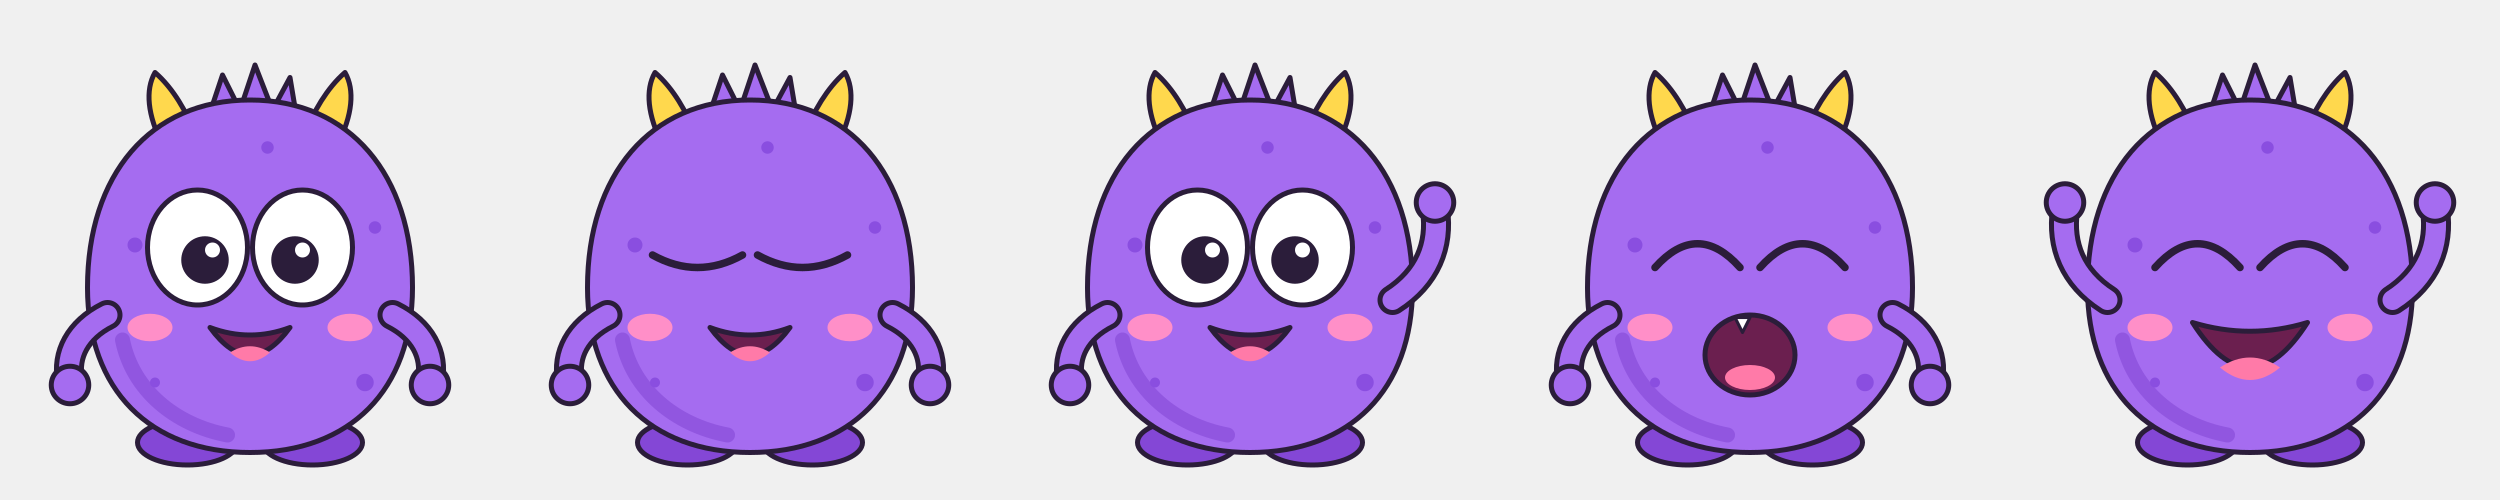
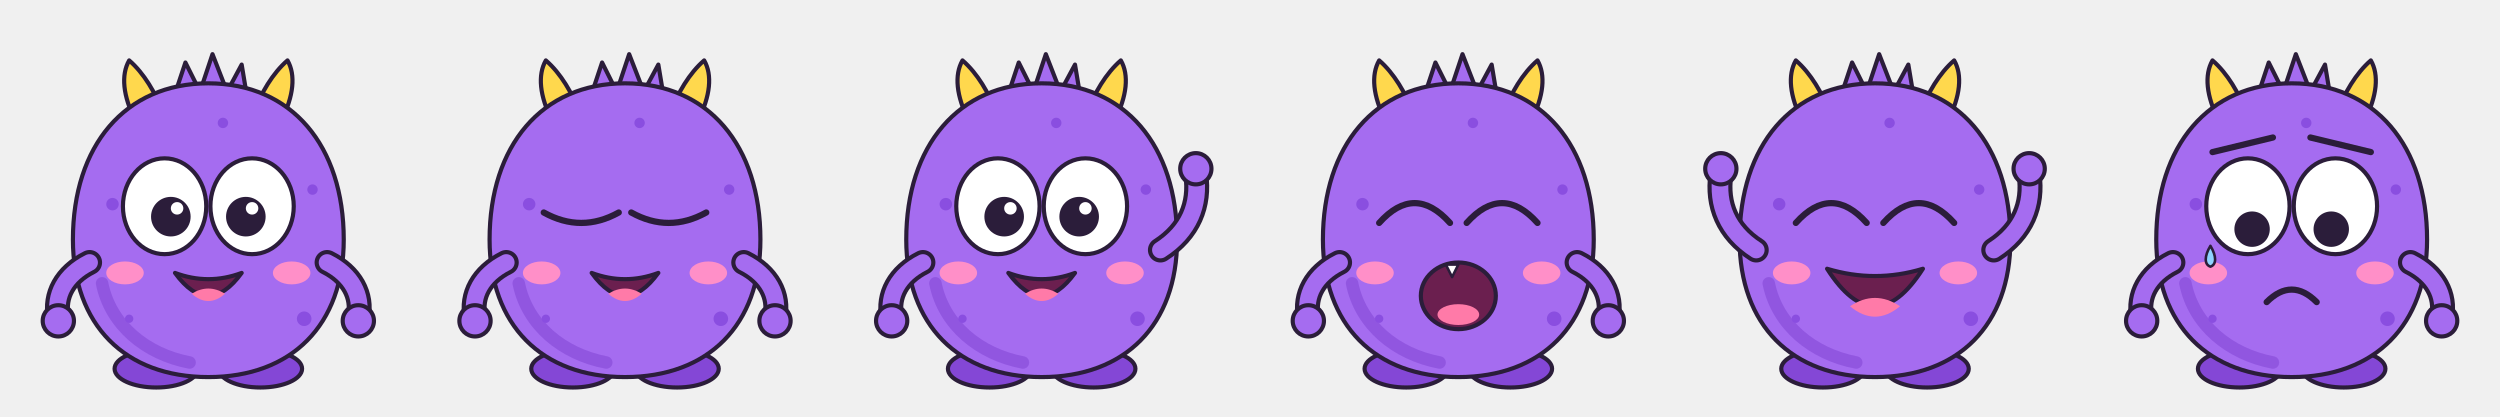
- <svg xmlns="http://www.w3.org/2000/svg" viewBox="0 0 2000 400" width="2000" height="400">
+ <svg xmlns="http://www.w3.org/2000/svg" viewBox="0 0 2400 400" width="2400" height="400">
  <defs>
    <g id="back">
      <ellipse cx="150" cy="354" rx="40" ry="18" fill="#8447d6" />
      <ellipse cx="250" cy="354" rx="40" ry="18" fill="#8447d6" />
      <path d="M130 116 C118 92 116 72 124 58 C138 70 150 90 156 108 Z" fill="#ffd84d" />
      <path d="M270 116 C282 92 284 72 276 58 C262 70 250 90 244 108 Z" fill="#ffd84d" />
      <path d="M166 96 L178 60 L192 88 L204 52 L218 88 L232 62 L238 98 Z" fill="#a56cf0" />
      <path d="M70 230 C70 140 120 80 200 80 C280 80 330 140 330 230 C330 312 280 362 200 362 C120 362 70 312 70 230 Z" fill="#a56cf0" />
      <path d="M98 272 C106 312 140 340 182 348" fill="none" stroke="#8447d6" stroke-width="12" opacity="0.6" />
      <g fill="#8a4ee0" stroke="none">
        <circle cx="108" cy="196" r="6" />
        <circle cx="300" cy="182" r="5" />
        <circle cx="292" cy="306" r="7" />
        <circle cx="124" cy="306" r="4" />
        <circle cx="214" cy="118" r="5" />
      </g>
      <ellipse cx="120" cy="262" rx="18" ry="11" fill="#ff8fc8" stroke="none" />
      <ellipse cx="280" cy="262" rx="18" ry="11" fill="#ff8fc8" stroke="none" />
    </g>
    <g id="eyes-open">
      <ellipse cx="158" cy="198" rx="40" ry="46" fill="#ffffff" />
      <ellipse cx="242" cy="198" rx="40" ry="46" fill="#ffffff" />
      <circle cx="164" cy="208" r="19" fill="#2b1d3a" stroke="none" />
      <circle cx="236" cy="208" r="19" fill="#2b1d3a" stroke="none" />
      <circle cx="170" cy="200" r="6" fill="#ffffff" stroke="none" />
      <circle cx="242" cy="200" r="6" fill="#ffffff" stroke="none" />
    </g>
    <g id="eyes-closed" fill="none" stroke-width="6">
      <path d="M122 204 Q158 224 194 204" />
      <path d="M206 204 Q242 224 278 204" />
    </g>
    <g id="eyes-happy" fill="none" stroke-width="6">
      <path d="M124 214 Q158 176 192 214" />
      <path d="M208 214 Q242 176 276 214" />
    </g>
    <g id="mouth-smile">
      <path d="M168 262 Q200 306 232 262 Q200 274 168 262 Z" fill="#6b1f4f" />
      <path d="M184 282 Q200 272 216 282 Q200 296 184 282 Z" fill="#ff7aa8" stroke="none" />
    </g>
    <g id="mouth-chomp">
      <ellipse cx="200" cy="284" rx="36" ry="32" fill="#6b1f4f" />
      <ellipse cx="200" cy="302" rx="20" ry="10" fill="#ff7aa8" stroke="none" />
      <path d="M188 254 L194 266 L200 254 Z" fill="#ffffff" stroke-width="2.5" />
    </g>
    <g id="mouth-grin">
      <path d="M154 258 Q200 330 246 258 Q200 272 154 258 Z" fill="#6b1f4f" />
      <path d="M176 294 Q200 278 224 294 Q200 314 176 294 Z" fill="#ff7aa8" stroke="none" />
    </g>
    <g id="arm-left-down">
      <path d="M86 252 C62 264 52 284 56 304" fill="none" stroke-width="24" />
      <path d="M86 252 C62 264 52 284 56 304" fill="none" stroke="#a56cf0" stroke-width="16" />
      <circle cx="56" cy="308" r="15" fill="#a56cf0" />
    </g>
    <g id="arm-right-down">
      <path d="M314 252 C338 264 348 284 344 304" fill="none" stroke-width="24" />
      <path d="M314 252 C338 264 348 284 344 304" fill="none" stroke="#a56cf0" stroke-width="16" />
      <circle cx="344" cy="308" r="15" fill="#a56cf0" />
    </g>
    <g id="arm-left-up">
      <path d="M86 240 C58 222 48 196 52 168" fill="none" stroke-width="24" />
      <path d="M86 240 C58 222 48 196 52 168" fill="none" stroke="#a56cf0" stroke-width="16" />
      <circle cx="52" cy="162" r="15" fill="#a56cf0" />
    </g>
    <g id="arm-right-up">
      <path d="M314 240 C342 222 352 196 348 168" fill="none" stroke-width="24" />
      <path d="M314 240 C342 222 352 196 348 168" fill="none" stroke="#a56cf0" stroke-width="16" />
      <circle cx="348" cy="162" r="15" fill="#a56cf0" />
    </g>
+     <g id="eyes-sad">
+       <ellipse cx="158" cy="198" rx="40" ry="46" fill="#ffffff" />
+       <ellipse cx="242" cy="198" rx="40" ry="46" fill="#ffffff" />
+       <circle cx="162" cy="220" r="17" fill="#2b1d3a" stroke="none" />
+       <circle cx="238" cy="220" r="17" fill="#2b1d3a" stroke="none" />
+       <path d="M124 146 L182 132 M218 132 L276 146" fill="none" stroke-width="6" />
+       <path d="M122 236 C116 246 116 254 122 256 C128 254 128 246 122 236 Z" fill="#8fd3ff" stroke-width="2.5" />
+     </g>
+     <g id="mouth-frown">
+       <path d="M176 290 Q200 266 224 290" fill="none" stroke-width="6" />
+     </g>
  </defs>
  <g stroke="#2b1d3a" stroke-width="4" stroke-linejoin="round" stroke-linecap="round">
    <g>
      <use href="#back" />
      <use href="#eyes-open" />
      <use href="#mouth-smile" />
      <use href="#arm-left-down" />
      <use href="#arm-right-down" />
    </g>
    <g transform="translate(400 0)">
      <use href="#back" />
      <use href="#eyes-closed" />
      <use href="#mouth-smile" />
      <use href="#arm-left-down" />
      <use href="#arm-right-down" />
    </g>
    <g transform="translate(800 0)">
      <use href="#back" />
      <use href="#eyes-open" />
      <use href="#mouth-smile" />
      <use href="#arm-left-down" />
      <use href="#arm-right-up" />
    </g>
    <g transform="translate(1200 0)">
      <use href="#back" />
      <use href="#eyes-happy" />
      <use href="#mouth-chomp" />
      <use href="#arm-left-down" />
      <use href="#arm-right-down" />
    </g>
    <g transform="translate(1600 0)">
      <use href="#back" />
      <use href="#eyes-happy" />
      <use href="#mouth-grin" />
      <use href="#arm-left-up" />
      <use href="#arm-right-up" />
    </g>
+     <g transform="translate(2000 0)">
+       <use href="#back" />
+       <use href="#eyes-sad" />
+       <use href="#mouth-frown" />
+       <use href="#arm-left-down" />
+       <use href="#arm-right-down" />
+     </g>
  </g>
</svg>
